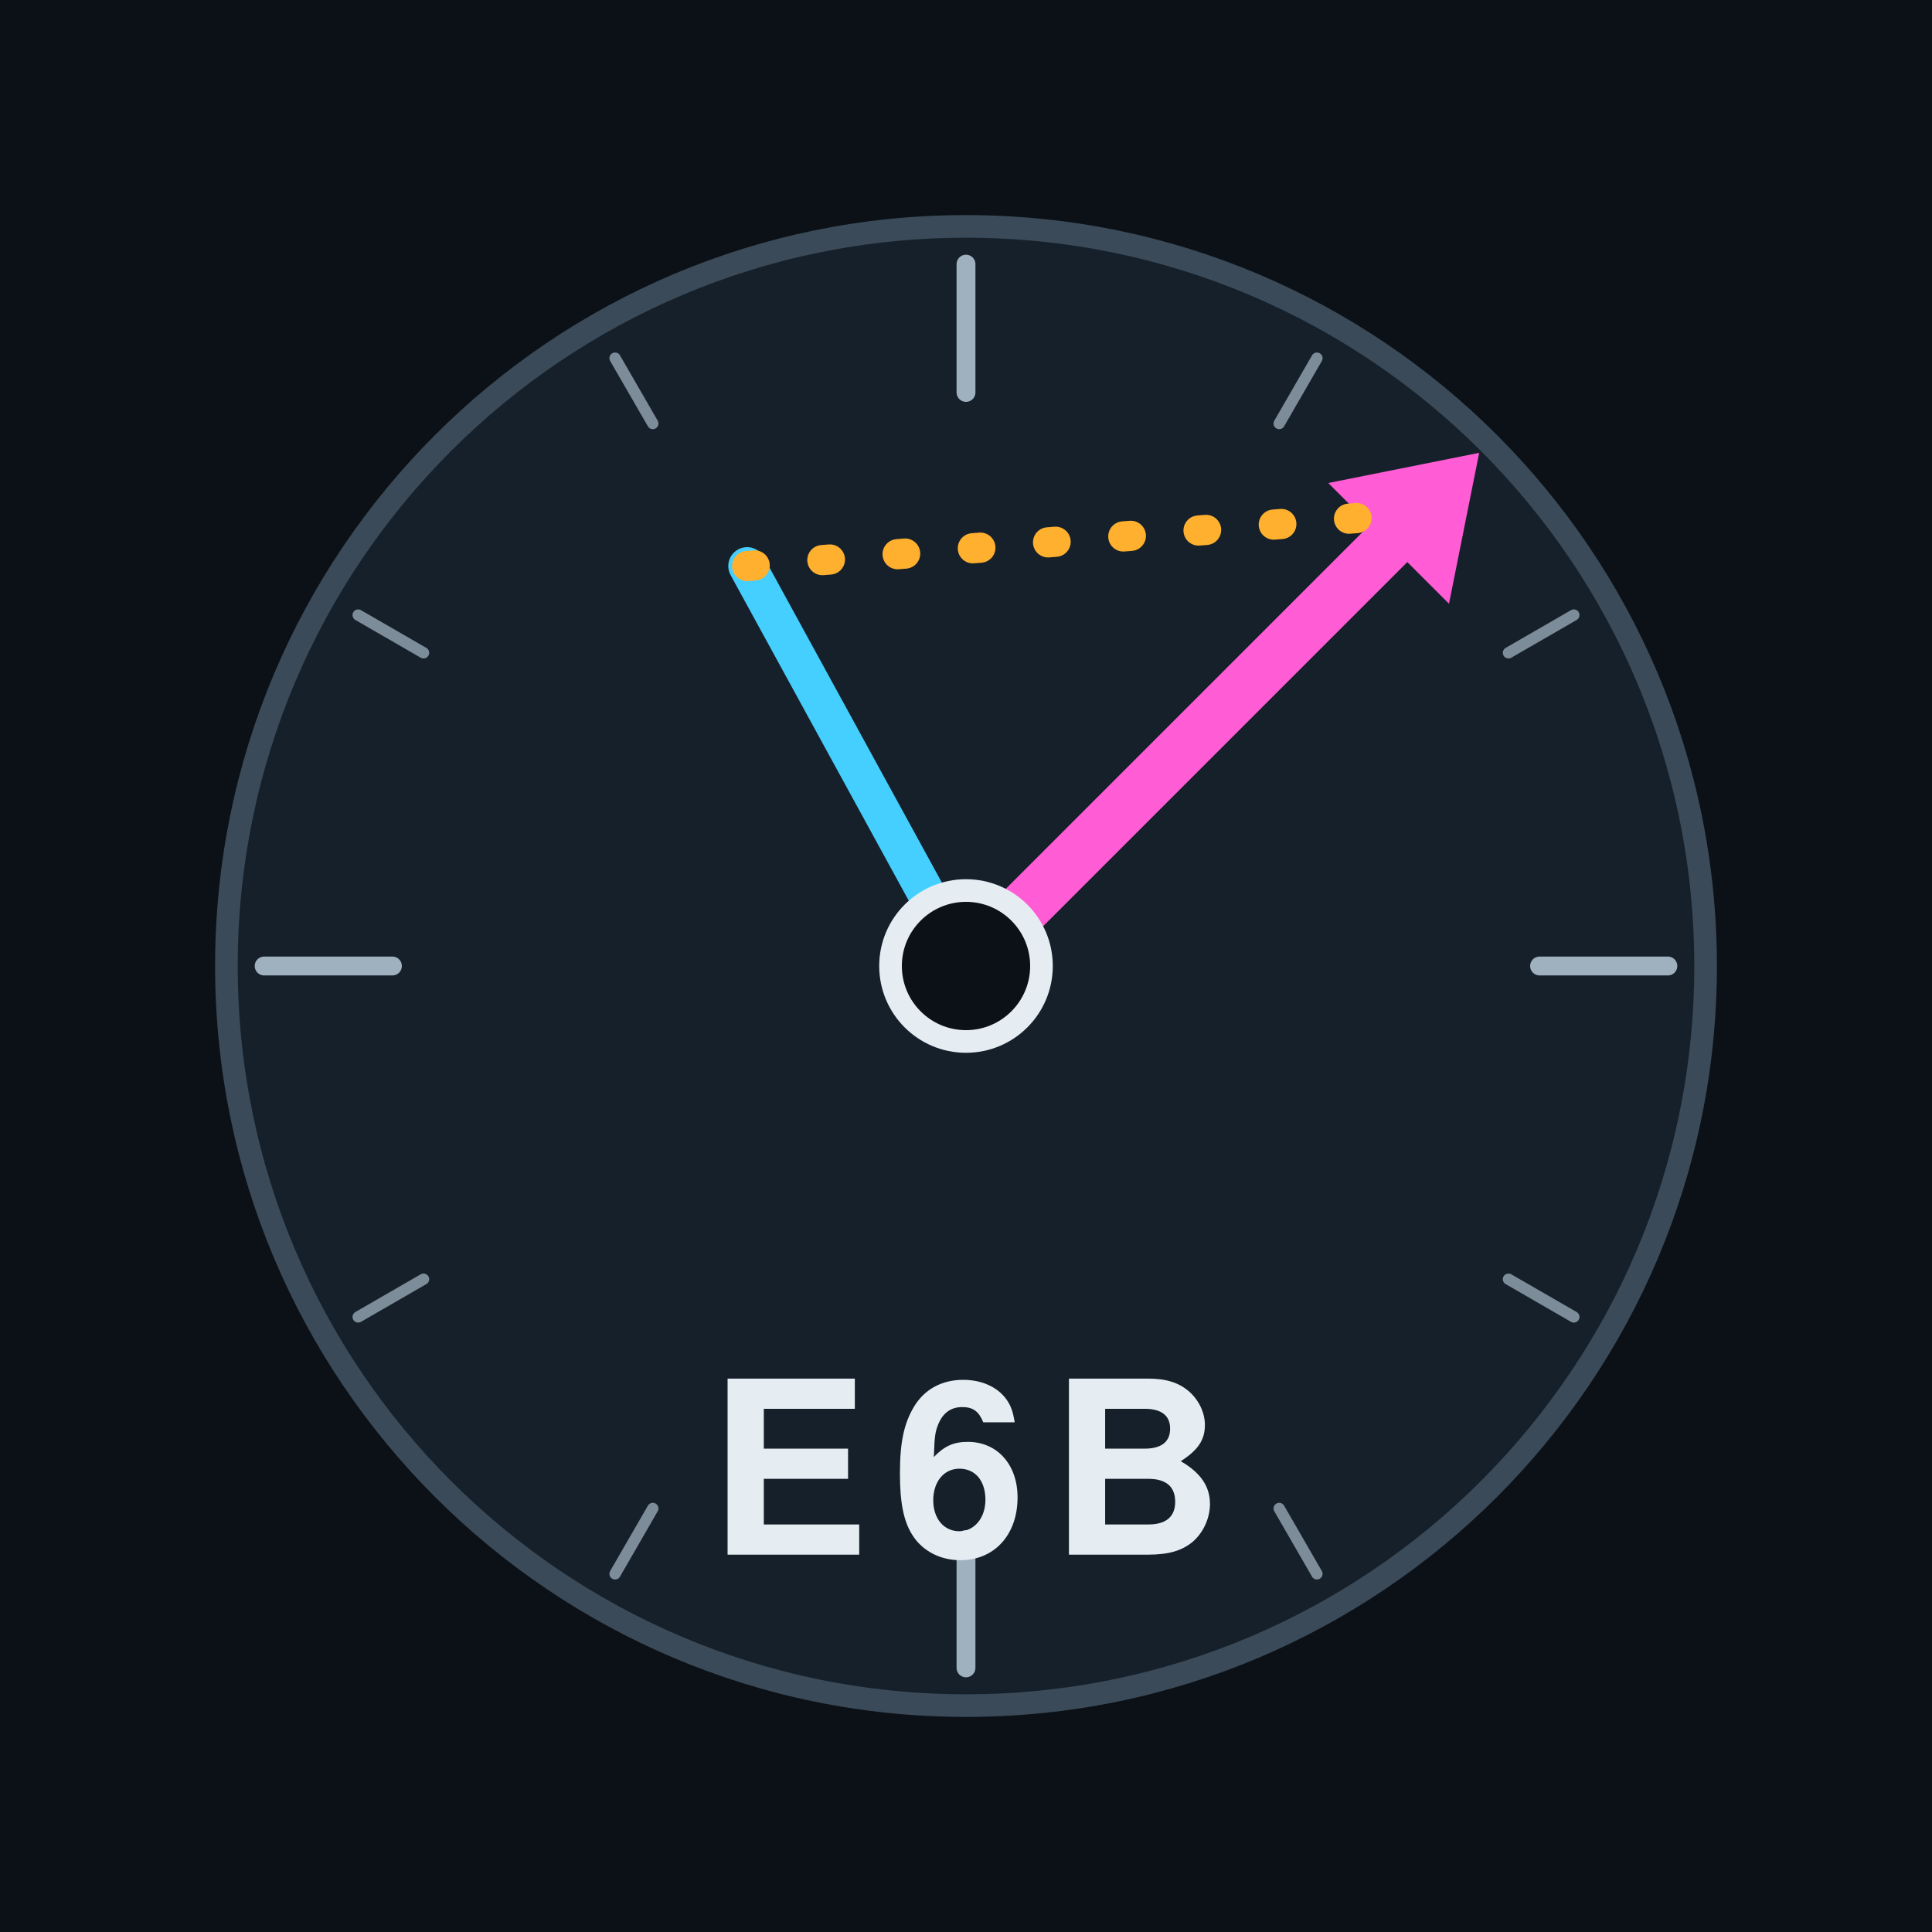
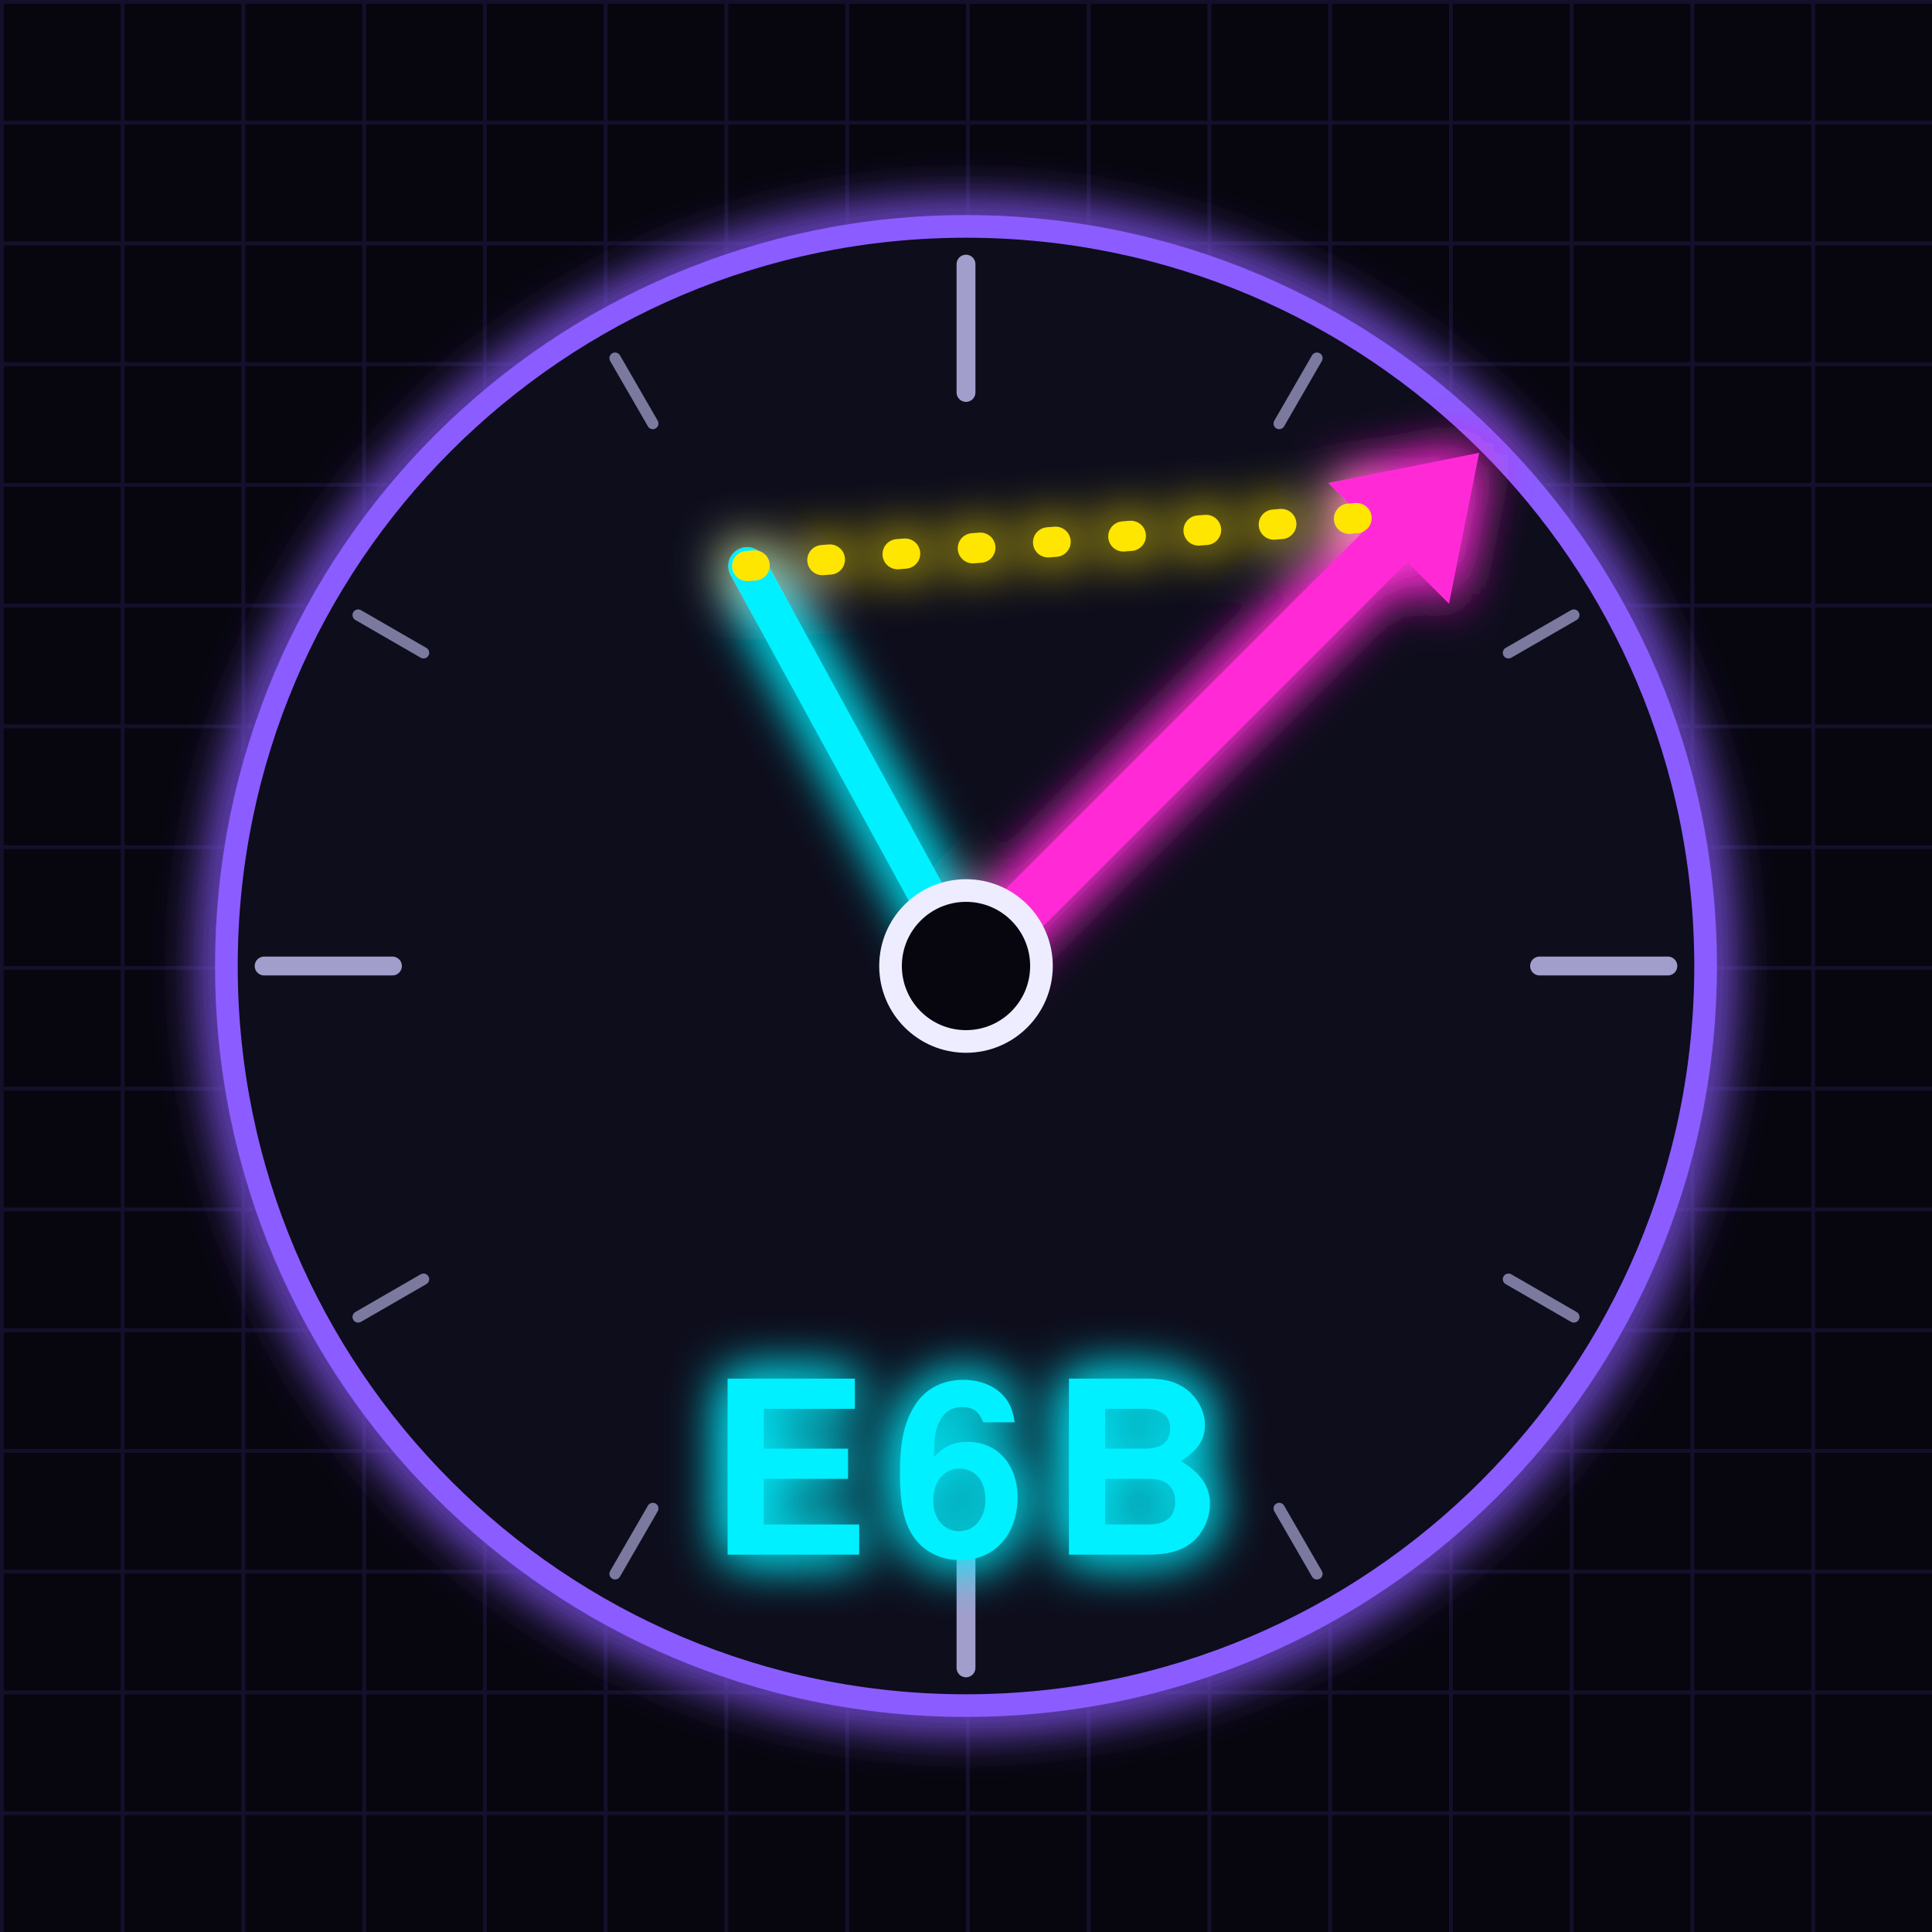
<svg xmlns="http://www.w3.org/2000/svg" viewBox="0 0 512 512">
-   <rect width="512" height="512" fill="#0B1117" />
-   <circle cx="256" cy="256" r="196" fill="#16202A" stroke="#3A4A58" stroke-width="6" />
-   <g stroke="#9FB0BE" stroke-linecap="round">
+   <defs>
+     <filter id="g" filterUnits="userSpaceOnUse" x="0" y="0" width="512" height="512">
+       <feGaussianBlur stdDeviation="7" result="b" />
+       <feMerge>
+         <feMergeNode in="b" />
+         <feMergeNode in="b" />
+         <feMergeNode in="SourceGraphic" />
+       </feMerge>
+     </filter>
+     <pattern id="grid" width="32" height="32" patternUnits="userSpaceOnUse">
+       <path d="M32 0H0V32" fill="none" stroke="#7C5CFF" stroke-opacity=".12" stroke-width="2" />
+     </pattern>
+   </defs>
+   <rect width="512" height="512" fill="#07060F" />
+   <rect width="512" height="512" fill="url(#grid)" />
+   <circle cx="256" cy="256" r="196" fill="#0E0C1D" stroke="#8B5CFF" stroke-width="6" filter="url(#g)" />
+   <g stroke="#A19ECB" stroke-linecap="round">
    <g id="t" stroke-width="5">
      <line x1="256" y1="70" x2="256" y2="104" />
    </g>
    <use href="#t" transform="rotate(90 256 256)" />
    <use href="#t" transform="rotate(180 256 256)" />
    <use href="#t" transform="rotate(270 256 256)" />
    <g stroke-width="3" opacity=".75">
      <line x1="256" y1="70" x2="256" y2="90" transform="rotate(30 256 256)" />
      <line x1="256" y1="70" x2="256" y2="90" transform="rotate(60 256 256)" />
      <line x1="256" y1="70" x2="256" y2="90" transform="rotate(120 256 256)" />
      <line x1="256" y1="70" x2="256" y2="90" transform="rotate(150 256 256)" />
      <line x1="256" y1="70" x2="256" y2="90" transform="rotate(210 256 256)" />
      <line x1="256" y1="70" x2="256" y2="90" transform="rotate(240 256 256)" />
      <line x1="256" y1="70" x2="256" y2="90" transform="rotate(300 256 256)" />
      <line x1="256" y1="70" x2="256" y2="90" transform="rotate(330 256 256)" />
    </g>
  </g>
-   <path d="M256 256 L376 136" stroke="#FF5CD6" stroke-width="14" stroke-linecap="round" />
-   <path d="M352 128 L392 120 L384 160 Z" fill="#FF5CD6" />
-   <path d="M256 256 L198 150" stroke="#45CFFF" stroke-width="10" stroke-linecap="round" />
-   <path d="M198 150 L376 136" stroke="#FFB02E" stroke-width="8" stroke-linecap="round" stroke-dasharray="2 18" />
-   <circle cx="256" cy="256" r="20" fill="#0B1117" stroke="#E6EDF2" stroke-width="6" />
-   <text x="256" y="412" text-anchor="middle" font-family="Helvetica, Arial, sans-serif" font-weight="700" font-size="64" letter-spacing="6" fill="#E6EDF2">E6B</text>
+   <g filter="url(#g)">
+     <path d="M256 256 L376 136" stroke="#FF2BD6" stroke-width="14" stroke-linecap="round" />
+     <path d="M352 128 L392 120 L384 160 Z" fill="#FF2BD6" />
+     <path d="M256 256 L198 150" stroke="#00F0FF" stroke-width="10" stroke-linecap="round" />
+     <path d="M198 150 L376 136" stroke="#FFE600" stroke-width="8" stroke-linecap="round" stroke-dasharray="2 18" />
+   </g>
+   <circle cx="256" cy="256" r="20" fill="#07060F" stroke="#EEEDFF" stroke-width="6" />
+   <text x="256" y="412" text-anchor="middle" font-family="Helvetica, Arial, sans-serif" font-weight="700" font-size="64" letter-spacing="6" fill="#00F0FF" filter="url(#g)">E6B</text>
</svg>
